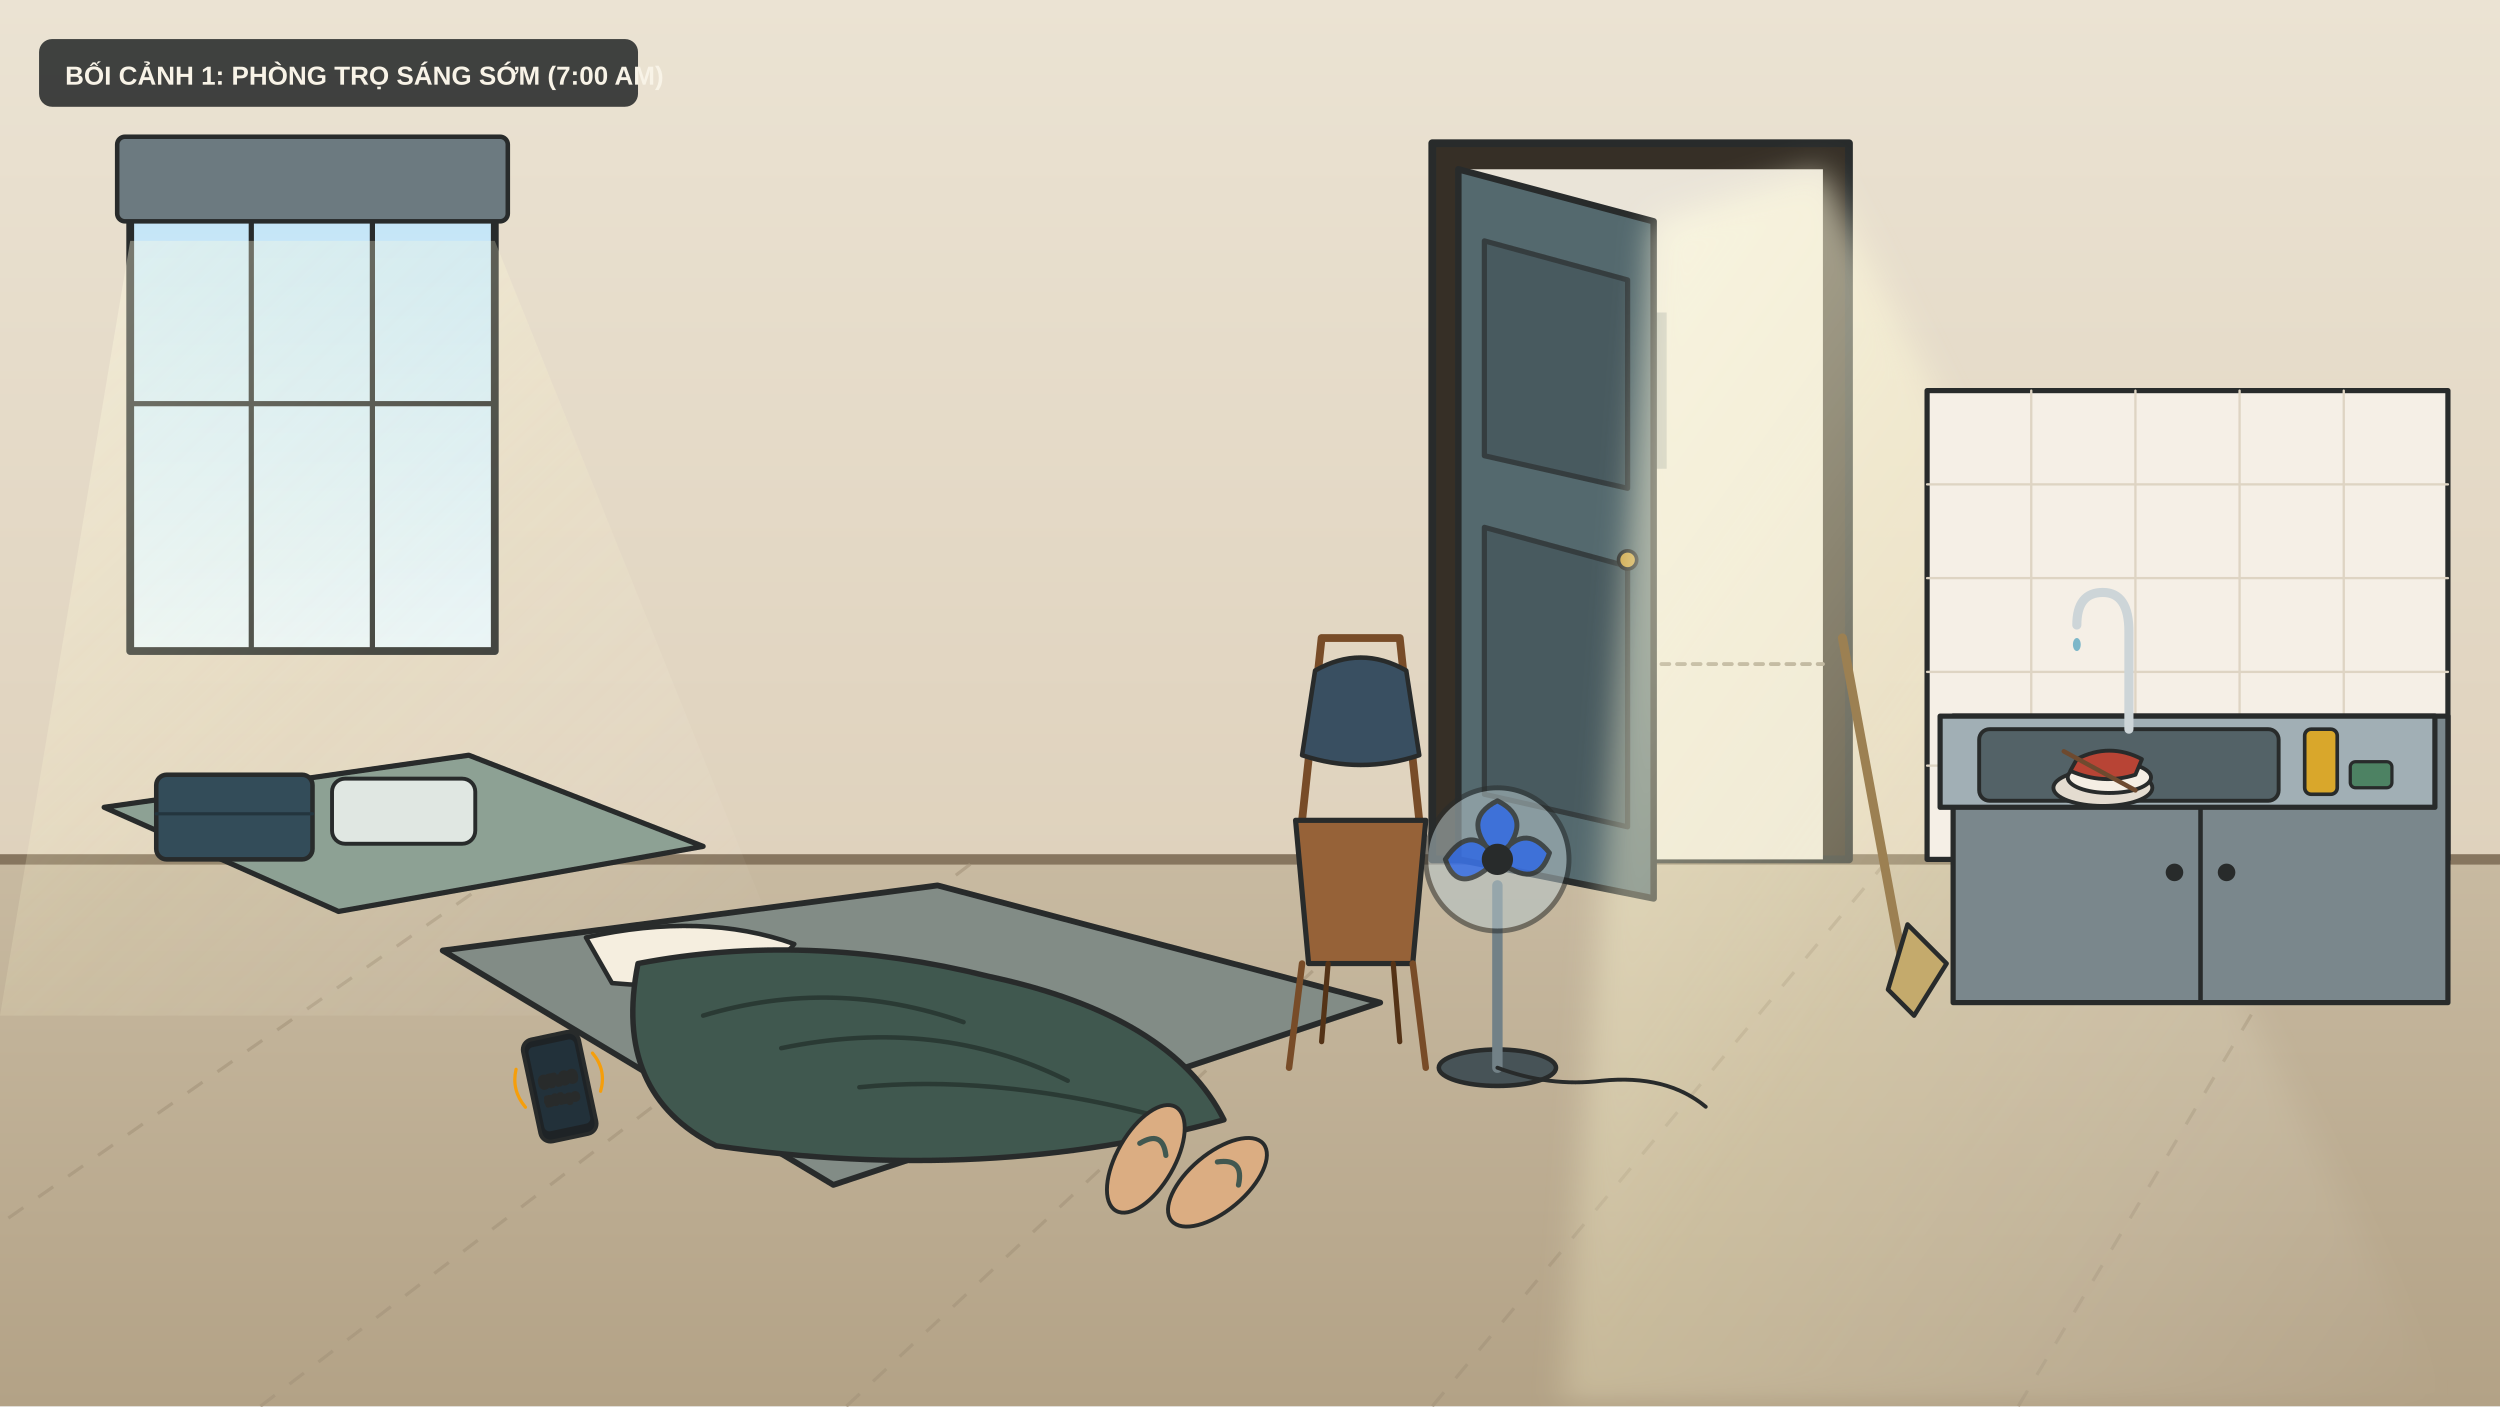
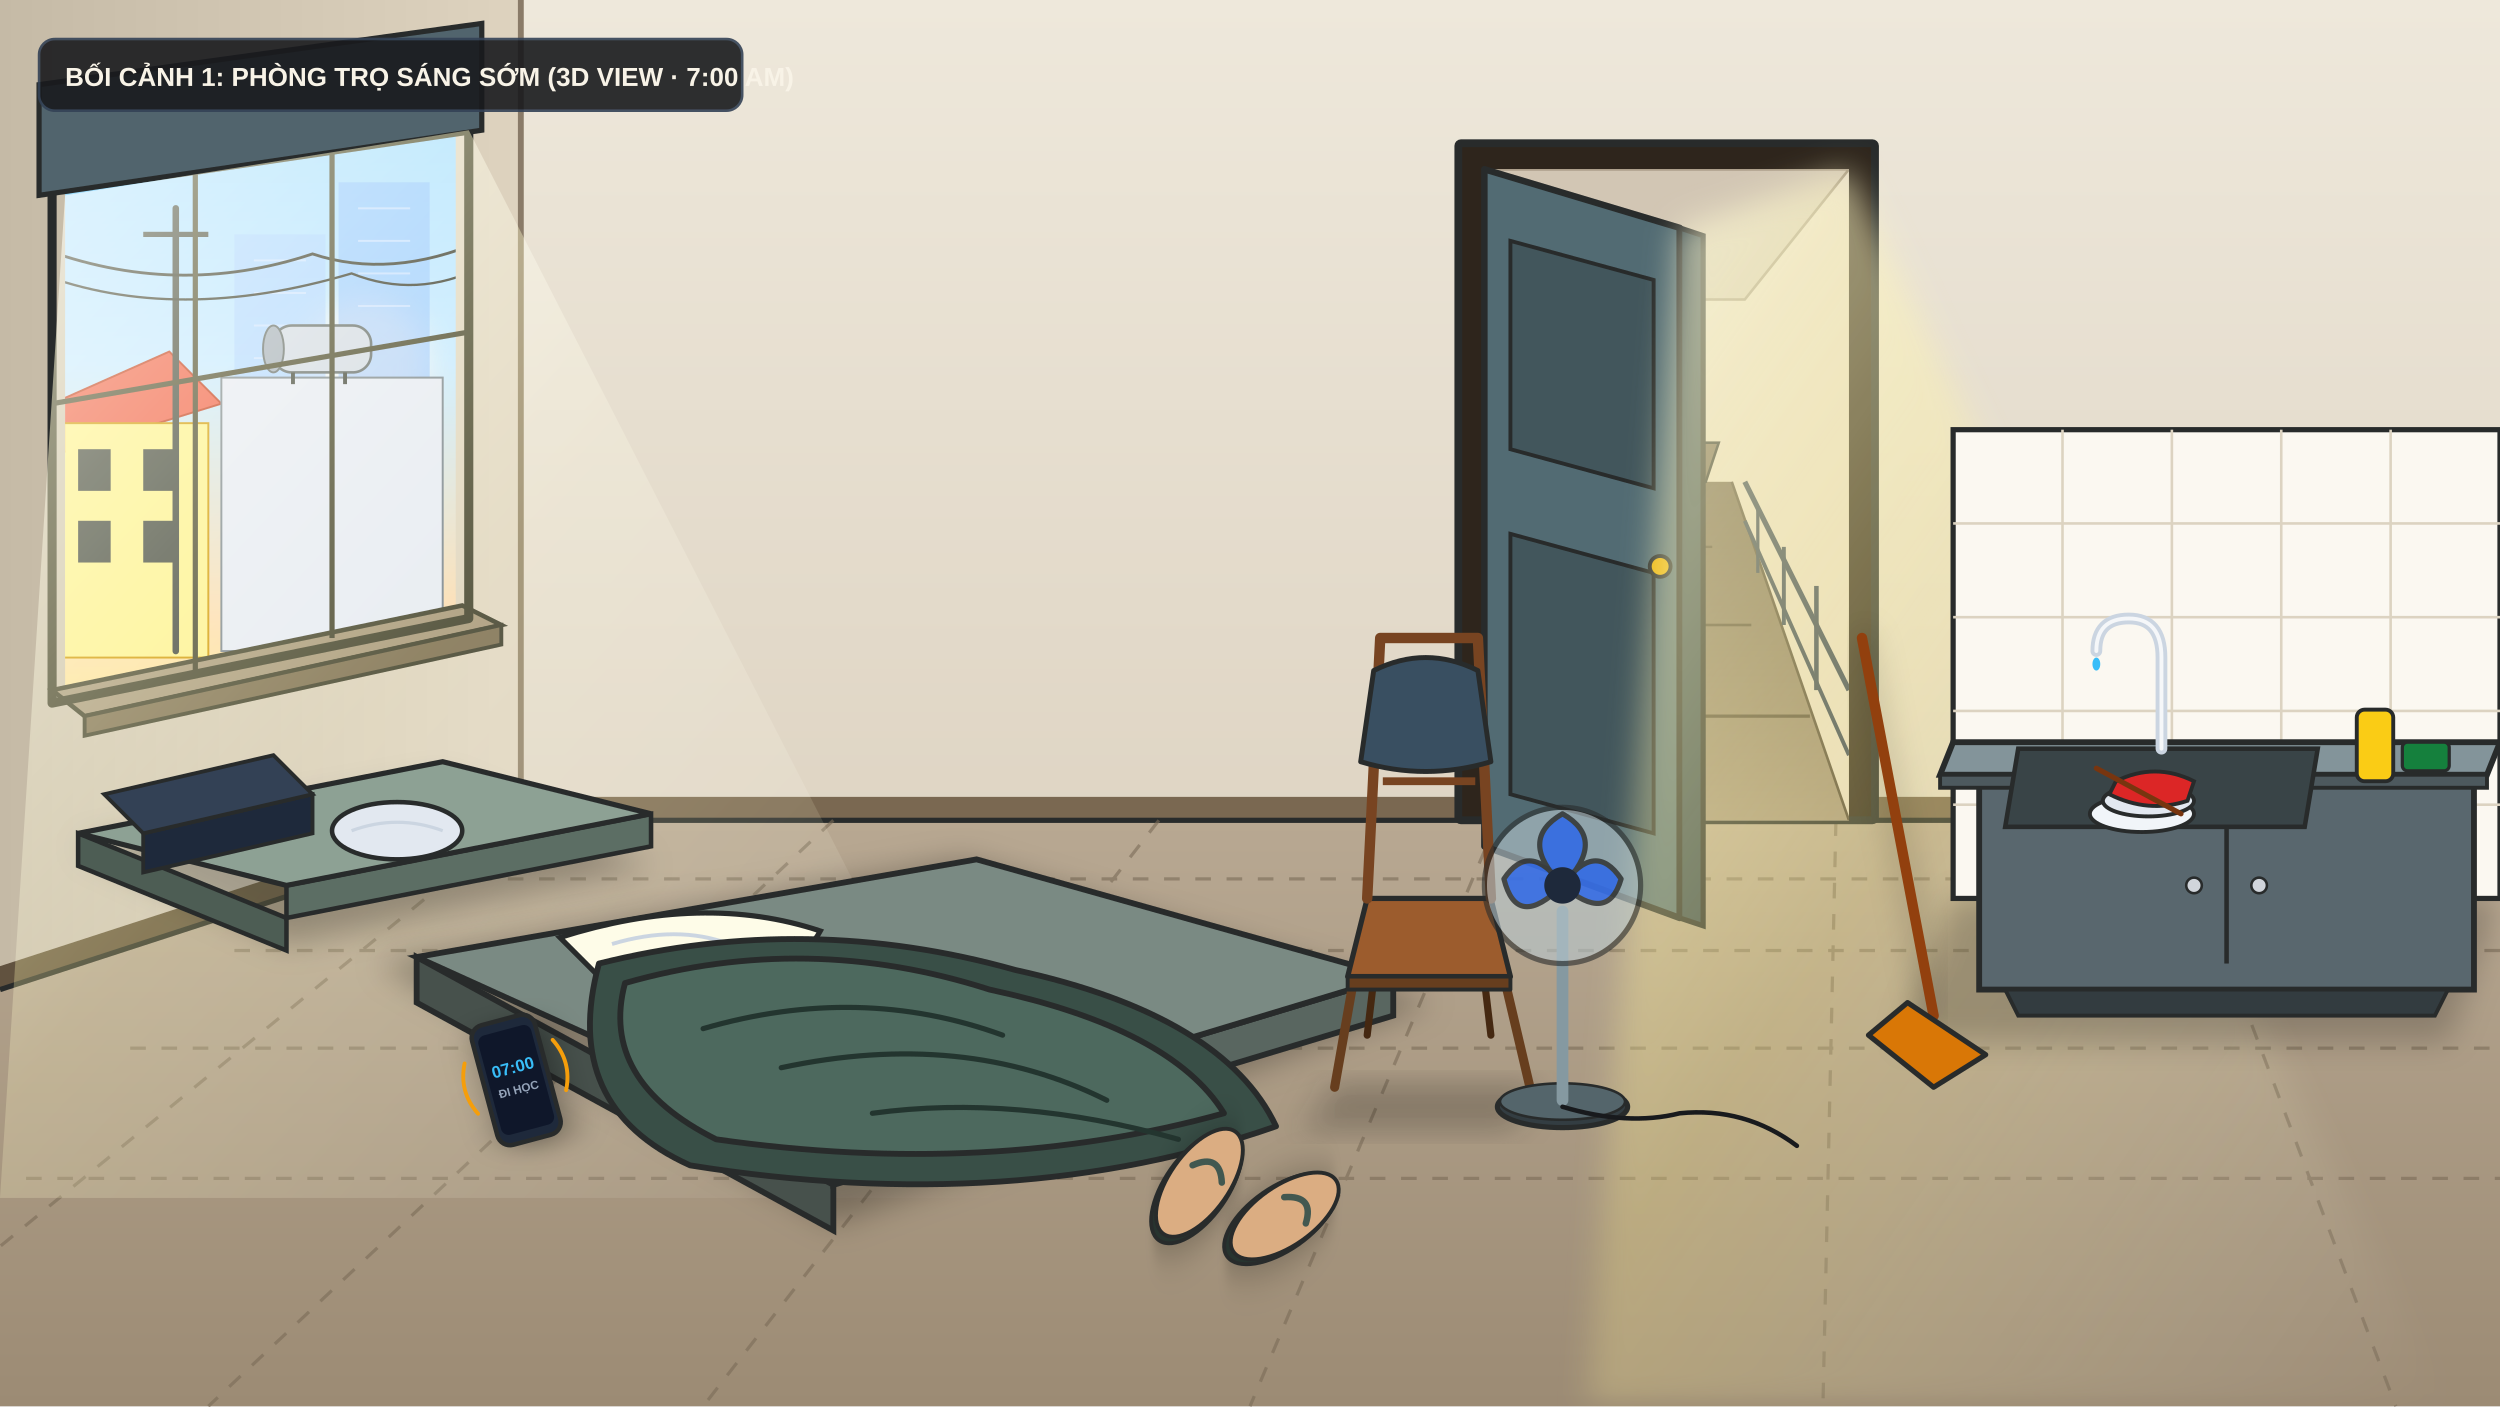
<svg xmlns="http://www.w3.org/2000/svg" width="1920" height="1080" viewBox="0 0 1920 1080">
  <defs>
-     <linearGradient id="m-wall" x1="0%" y1="0%" x2="0%" y2="100%">
-       <stop offset="0%" stop-color="#ebe3d3" />
-       <stop offset="100%" stop-color="#dfd2bd" />
-     </linearGradient>
-     <linearGradient id="m-floor" x1="0%" y1="0%" x2="0%" y2="100%">
-       <stop offset="0%" stop-color="#c8baa1" />
-       <stop offset="100%" stop-color="#b3a286" />
-     </linearGradient>
-     <linearGradient id="sunbeam" x1="0%" y1="0%" x2="100%" y2="100%">
-       <stop offset="0%" stop-color="#fffde6" stop-opacity="0.7" />
-       <stop offset="50%" stop-color="#fff9cf" stop-opacity="0.25" />
+     <linearGradient id="city-dawn" x1="0%" y1="0%" x2="0%" y2="100%">
+       <stop offset="0%" stop-color="#7dd3fc" />
+       <stop offset="50%" stop-color="#bae6fd" />
+       <stop offset="85%" stop-color="#fed7aa" />
+       <stop offset="100%" stop-color="#fde68a" />
+     </linearGradient>
+     <linearGradient id="beam-window" x1="0%" y1="0%" x2="100%" y2="100%">
+       <stop offset="0%" stop-color="#fffde7" stop-opacity="0.7" />
+       <stop offset="45%" stop-color="#fef08a" stop-opacity="0.25" />
      <stop offset="100%" stop-color="#fff" stop-opacity="0.0" />
    </linearGradient>
-     <linearGradient id="window-sky" x1="0%" y1="0%" x2="0%" y2="100%">
-       <stop offset="0%" stop-color="#bfe3f7" />
-       <stop offset="100%" stop-color="#e8f4fa" />
-     </linearGradient>
-     <filter id="blur-light">
+     <linearGradient id="wall-back" x1="0%" y1="0%" x2="0%" y2="100%">
+       <stop offset="0%" stop-color="#eee8db" />
+       <stop offset="100%" stop-color="#dfd5c4" />
+     </linearGradient>
+     <linearGradient id="wall-left" x1="0%" y1="0%" x2="100%" y2="0%">
+       <stop offset="0%" stop-color="#c5baa6" />
+       <stop offset="100%" stop-color="#ded3bf" />
+     </linearGradient>
+     <linearGradient id="floor-persp" x1="0%" y1="0%" x2="0%" y2="100%">
+       <stop offset="0%" stop-color="#b8a892" />
+       <stop offset="100%" stop-color="#9c8b74" />
+     </linearGradient>
+     <linearGradient id="hallway-floor" x1="50%" y1="0%" x2="50%" y2="100%">
+       <stop offset="0%" stop-color="#6c5e4c" />
+       <stop offset="100%" stop-color="#a3937c" />
+     </linearGradient>
+     <filter id="ao-blur" x="-20%" y="-20%" width="140%" height="140%">
      <feGaussianBlur stdDeviation="12" />
    </filter>
  </defs>
-   <rect width="1920" height="660" fill="url(#m-wall)" />
-   <rect y="660" width="1920" height="420" fill="url(#m-floor)" />
-   <line x1="0" y1="660" x2="1920" y2="660" stroke="#87765f" stroke-width="8" stroke-linecap="round" />
-   <path d="M-200 1080 L400 660 M200 1080 L750 660 M650 1080 L1100 660 M1100 1080 L1450 660 M1550 1080 L1800 660" stroke="#a39379" stroke-width="2.5" stroke-dasharray="14 14" opacity="0.6" />
-   <g transform="translate(100 120)" stroke="#282b2b" stroke-width="4" stroke-linejoin="round">
-     <rect x="0" y="0" width="280" height="380" fill="url(#window-sky)" stroke="#282b2b" stroke-width="6" />
-     <line x1="0" y1="190" x2="280" y2="190" stroke="#282b2b" stroke-width="4" />
-     <line x1="93" y1="0" x2="93" y2="380" stroke="#282b2b" stroke-width="4" />
-     <line x1="186" y1="0" x2="186" y2="380" stroke="#282b2b" stroke-width="4" />
-     <rect x="-10" y="-15" width="300" height="65" rx="6" fill="#6c7a80" stroke="#282b2b" stroke-width="3.5" />
-     <polygon points="0,65 280,65 520,660 -100,660" fill="url(#sunbeam)" stroke="none" opacity="0.6" />
-   </g>
-   <g id="door-section" stroke="#282b2b" stroke-width="4" stroke-linejoin="round" stroke-linecap="round">
-     <rect x="1100" y="110" width="320" height="550" fill="#362f26" stroke="#282b2b" stroke-width="6" />
-     <rect x="1120" y="130" width="280" height="530" fill="#eae4d8" stroke="none" />
-     <line x1="1120" y1="510" x2="1400" y2="510" stroke="#9c9180" stroke-width="3" stroke-dasharray="6 6" />
-     <rect x="1220" y="240" width="60" height="120" fill="#637075" opacity="0.4" stroke="none" />
-     <path d="M1120 130 L1270 170 L1270 690 L1120 660 Z" fill="#54696e" stroke="#282b2b" stroke-width="5" />
-     <path d="M1140 185 L1250 215 L1250 375 L1140 350 Z M1140 405 L1250 435 L1250 635 L1140 610 Z" fill="#435459" opacity="0.7" />
-     <circle cx="1250" cy="430" r="7" fill="#cca547" stroke="#282b2b" stroke-width="2.8" />
-     <polygon points="1270,170 1400,130 1880,1080 1200,1080" fill="url(#sunbeam)" stroke="none" filter="url(#blur-light)" />
-   </g>
-   <g id="kitchen-area" transform="translate(1480 300)" stroke="#282b2b" stroke-width="3.5" stroke-linejoin="round" stroke-linecap="round">
-     <rect x="0" y="0" width="400" height="360" fill="#f5efe6" stroke="#282b2b" stroke-width="4" />
-     <path d="M0 72 H400 M0 144 H400 M0 216 H400 M0 288 H400 M80 0 V360 M160 0 V360 M240 0 V360 M320 0 V360" stroke="#ded4c3" stroke-width="1.8" />
-     <rect x="20" y="250" width="380" height="220" fill="#7a878c" stroke="#282b2b" stroke-width="4" />
-     <line x1="210" y1="320" x2="210" y2="470" stroke="#282b2b" stroke-width="3.5" />
-     <circle cx="190" cy="370" r="5" fill="#282b2b" />
-     <circle cx="230" cy="370" r="5" fill="#282b2b" />
-     <path d="M10 250 L390 250 L390 320 L10 320 Z" fill="#a1afb5" stroke="#282b2b" stroke-width="4" />
-     <rect x="40" y="260" width="230" height="55" rx="8" fill="#536267" stroke="#282b2b" stroke-width="3" />
-     <path d="M155 260 V185 Q155 155 135 155 Q115 155 115 180" fill="none" stroke="#cdd5d8" stroke-width="7" stroke-linecap="round" />
-     <ellipse cx="115" cy="195" rx="3" ry="5" fill="#7db7c9" stroke="none" />
-     <g transform="translate(135 285)">
-       <ellipse cx="0" cy="20" rx="38" ry="14" fill="#e4dcd0" stroke="#282b2b" stroke-width="3" />
-       <ellipse cx="5" cy="12" rx="32" ry="12" fill="#f5eee4" stroke="#282b2b" stroke-width="3" />
-       <path d="M-20 -2 Q5 -15 30 -2 L25 10 Q0 18 -25 7 Z" fill="#b84435" stroke="#282b2b" stroke-width="3" />
-       <line x1="-30" y1="-8" x2="25" y2="22" stroke="#6e4a2f" stroke-width="3.5" stroke-linecap="round" />
-     </g>
-     <rect x="290" y="260" width="25" height="50" rx="5" fill="#d9a72b" stroke="#282b2b" stroke-width="2.8" />
-     <rect x="325" y="285" width="32" height="20" rx="4" fill="#4d8263" stroke="#282b2b" stroke-width="2.5" />
-     <line x1="-15" y1="460" x2="-65" y2="190" stroke="#9c8052" stroke-width="7" stroke-linecap="round" />
-     <polygon points="-30,460 -10,480 15,440 -15,410" fill="#c4aa6c" stroke="#282b2b" stroke-width="3.5" />
-   </g>
-   <g id="tung-bed" transform="translate(80 580)" stroke="#282b2b" stroke-width="3.8" stroke-linejoin="round" stroke-linecap="round">
-     <path d="M0 40 L280 0 L460 70 L180 120 Z" fill="#8da194" stroke="#282b2b" stroke-width="4" />
-     <rect x="40" y="15" width="120" height="65" rx="8" fill="#334c59" stroke="#282b2b" stroke-width="3.5" />
-     <path d="M40 45 H160" stroke="#23353e" stroke-width="2.5" />
-     <rect x="175" y="18" width="110" height="50" rx="10" fill="#e0e7e2" stroke="#282b2b" stroke-width="3" />
-   </g>
-   <g id="nam-bed" transform="translate(340 680)" stroke="#282b2b" stroke-width="4" stroke-linejoin="round" stroke-linecap="round">
-     <path d="M0 50 L380 0 L720 90 L300 230 Z" fill="#828c86" stroke="#282b2b" stroke-width="4.5" />
-     <path d="M110 40 Q200 20 270 45 Q240 85 130 75 Z" fill="#f5eedf" stroke="#282b2b" stroke-width="3.5" />
-     <path d="M150 60 Q280 35 420 70 Q560 100 600 180 Q420 230 210 200 Q130 160 150 60 Z" fill="#40584f" stroke="#282b2b" stroke-width="4.2" />
-     <path d="M200 100 Q300 70 400 105 M260 125 Q380 100 480 150 M320 155 Q420 145 540 175" fill="none" stroke="#2a3a34" stroke-width="3.5" />
-     <g transform="translate(60 120) rotate(-12)">
-       <rect x="0" y="0" width="44" height="80" rx="8" fill="#1e2326" stroke="#282b2b" stroke-width="3" />
-       <rect x="4" y="6" width="36" height="66" rx="4" fill="#22313a" stroke="none" />
-       <text x="22" y="38" font-family="Arial, sans-serif" font-size="11" font-weight="900" fill="#38bdf8" text-anchor="middle">07:00</text>
-       <text x="22" y="52" font-family="Arial, sans-serif" font-size="8" font-weight="bold" fill="#94a3b8" text-anchor="middle">Đi học</text>
-       <path d="M-8 20 Q-15 35 -7 50 M52 20 Q60 35 52 50" fill="none" stroke="#f59e0b" stroke-width="2.5" stroke-linecap="round" />
-     </g>
-     <g transform="translate(540 210)">
-       <ellipse cx="0" cy="0" rx="22" ry="46" fill="#dbad82" stroke="#282b2b" stroke-width="3" transform="rotate(30)" />
-       <path d="M-10 -8 Q0 -26 12 -10" fill="none" stroke="#425850" stroke-width="4" transform="rotate(30)" />
-       <ellipse cx="55" cy="18" rx="22" ry="46" fill="#dbad82" stroke="#282b2b" stroke-width="3" transform="rotate(50 55 18)" />
-       <path d="M43 8 Q54 -10 67 7" fill="none" stroke="#425850" stroke-width="4" transform="rotate(50 55 18)" />
-     </g>
-   </g>
-   <g transform="translate(1000 630)" stroke="#282b2b" stroke-width="3.8" stroke-linejoin="round">
-     <path d="M0 0 L15 -140 L75 -140 L90 0" fill="none" stroke="#784c28" stroke-width="6" stroke-linecap="round" />
-     <path d="M-5 0 L95 0 L85 110 L5 110 Z" fill="#966238" stroke="#282b2b" stroke-width="4" />
-     <line x1="0" y1="110" x2="-10" y2="190" stroke="#784c28" stroke-width="5" stroke-linecap="round" />
-     <line x1="85" y1="110" x2="95" y2="190" stroke="#784c28" stroke-width="5" stroke-linecap="round" />
-     <line x1="20" y1="110" x2="15" y2="170" stroke="#543317" stroke-width="4" stroke-linecap="round" />
-     <line x1="70" y1="110" x2="75" y2="170" stroke="#543317" stroke-width="4" stroke-linecap="round" />
-     <path d="M10 -115 Q45 -135 80 -115 L90 -50 Q45 -35 0 -50 Z" fill="#394f61" stroke="#282b2b" stroke-width="3.5" />
-     <g transform="translate(150 20)">
-       <ellipse cx="0" cy="170" rx="45" ry="14" fill="#475357" stroke="#282b2b" stroke-width="3.5" />
-       <line x1="0" y1="170" x2="0" y2="30" stroke="#728187" stroke-width="8" stroke-linecap="round" />
-       <circle cx="0" cy="10" r="55" fill="#b4c4c9" stroke="#282b2b" stroke-width="3.8" opacity="0.55" />
-       <path d="M0 10 Q-30 -20 0 -35 Q30 -20 0 10 M0 10 Q30 35 40 5 Q20 -20 0 10 M0 10 Q-30 40 -40 10 Q-20 -20 0 10" fill="#2563eb" opacity="0.75" />
-       <circle cx="0" cy="10" r="12" fill="#282b2b" stroke="none" />
-       <path d="M0 170 Q40 185 80 180 Q130 175 160 200" fill="none" stroke="#282b2b" stroke-width="3" stroke-linecap="round" />
-     </g>
-   </g>
-   <rect x="30" y="30" width="460" height="52" rx="10" fill="#282b2b" opacity="0.88" stroke="none" />
-   <text x="50" y="65" font-family="Arial, sans-serif" font-size="20" font-weight="bold" fill="#f8f3e7">BỐI CẢNH 1: PHÒNG TRỌ SÁNG SỚM (7:00 AM)</text>
+   <polygon points="400,0 1920,0 1920,630 400,630" fill="url(#wall-back)" />
+   <polygon points="0,0 400,0 400,630 0,760" fill="url(#wall-left)" />
+   <line x1="400" y1="0" x2="400" y2="630" stroke="#8a7b68" stroke-width="4.5" stroke-linecap="round" />
+   <polygon points="0,760 400,630 1920,630 1920,1080 0,1080" fill="url(#floor-persp)" />
+   <polygon points="0,760 400,630 400,612 0,742" fill="#61523f" />
+   <polygon points="400,630 1920,630 1920,612 400,612" fill="#7a6851" />
+   <line x1="0" y1="760" x2="400" y2="630" stroke="#282b2b" stroke-width="4" />
+   <line x1="400" y1="630" x2="1920" y2="630" stroke="#282b2b" stroke-width="4" />
+   <g stroke="#7a6b57" stroke-width="2.5" opacity="0.6" stroke-dasharray="12 12">
+     <line x1="400" y1="630" x2="-150" y2="1080" />
+     <line x1="640" y1="630" x2="160" y2="1080" />
+     <line x1="890" y1="630" x2="540" y2="1080" />
+     <line x1="1150" y1="630" x2="960" y2="1080" />
+     <line x1="1410" y1="630" x2="1400" y2="1080" />
+     <line x1="1670" y1="630" x2="1840" y2="1080" />
+     <line x1="270" y1="675" x2="1920" y2="675" />
+     <line x1="180" y1="730" x2="1920" y2="730" />
+     <line x1="100" y1="805" x2="1920" y2="805" />
+     <line x1="20" y1="905" x2="1920" y2="905" />
+   </g>
+   <g id="window-and-city">
+     <clipPath id="win-view">
+       <polygon points="50,90 350,45 350,470 50,535" />
+     </clipPath>
+     <g clip-path="url(#win-view)">
+       <rect x="0" y="0" width="400" height="560" fill="url(#city-dawn)" />
+       <circle cx="280" cy="280" r="50" fill="#fff7ed" opacity="0.7" filter="url(#ao-blur)" />
+       <polygon points="180,180 250,180 250,380 180,380" fill="#93c5fd" opacity="0.55" />
+       <polygon points="260,140 330,140 330,380 260,380" fill="#60a5fa" opacity="0.45" />
+       <g stroke="#dbeafe" stroke-width="1.5" opacity="0.6">
+         <line x1="195" y1="200" x2="235" y2="200" />
+         <line x1="195" y1="225" x2="235" y2="225" />
+         <line x1="195" y1="250" x2="235" y2="250" />
+         <line x1="195" y1="275" x2="235" y2="275" />
+         <line x1="275" y1="160" x2="315" y2="160" />
+         <line x1="275" y1="185" x2="315" y2="185" />
+         <line x1="275" y1="210" x2="315" y2="210" />
+         <line x1="275" y1="235" x2="315" y2="235" />
+       </g>
+       <polygon points="40,310 130,270 170,310 40,350" fill="#ef4444" stroke="#b91c1c" stroke-width="1.5" />
+       <rect x="40" y="325" width="120" height="180" fill="#fef08a" stroke="#ca8a04" stroke-width="1.5" />
+       <rect x="60" y="345" width="25" height="32" fill="#1e293b" />
+       <rect x="110" y="345" width="25" height="32" fill="#1e293b" />
+       <rect x="60" y="400" width="25" height="32" fill="#1e293b" />
+       <rect x="110" y="400" width="25" height="32" fill="#1e293b" />
+       <rect x="170" y="290" width="170" height="210" fill="#e2e8f0" stroke="#64748b" stroke-width="1.5" />
+       <rect x="210" y="250" width="75" height="36" rx="14" fill="#cbd5e1" stroke="#475569" stroke-width="2" />
+       <ellipse cx="210" cy="268" rx="8" ry="18" fill="#94a3b8" stroke="#475569" stroke-width="1.5" />
+       <line x1="225" y1="286" x2="225" y2="295" stroke="#1e293b" stroke-width="3" />
+       <line x1="265" y1="286" x2="265" y2="295" stroke="#1e293b" stroke-width="3" />
+       <line x1="135" y1="160" x2="135" y2="500" stroke="#1e293b" stroke-width="5" stroke-linecap="round" />
+       <line x1="110" y1="180" x2="160" y2="180" stroke="#1e293b" stroke-width="4" />
+       <path d="M30 190 Q135 230 240 195 Q300 215 370 185" fill="none" stroke="#0f172a" stroke-width="2.2" />
+       <path d="M30 210 Q135 250 270 210 Q320 230 370 205" fill="none" stroke="#0f172a" stroke-width="1.8" />
+     </g>
+     <polygon points="40,530 355,465 385,480 65,550" fill="#9c8c77" stroke="#282b2b" stroke-width="3.5" />
+     <polygon points="65,550 385,480 385,495 65,565" fill="#6d5f4f" stroke="#282b2b" stroke-width="3" />
+     <polygon points="40,80 360,35 360,475 40,540" fill="none" stroke="#282b2b" stroke-width="7" stroke-linejoin="round" />
+     <line x1="150" y1="65" x2="150" y2="515" stroke="#282b2b" stroke-width="4" />
+     <line x1="255" y1="50" x2="255" y2="490" stroke="#282b2b" stroke-width="4" />
+     <line x1="40" y1="310" x2="360" y2="255" stroke="#282b2b" stroke-width="4" />
+     <polygon points="30,65 370,18 370,100 30,150" fill="#51646d" stroke="#282b2b" stroke-width="4" />
+     <polygon points="50,150 360,100 780,920 0,920" fill="url(#beam-window)" stroke="none" style="mix-blend-mode: screen;" />
+   </g>
+   <g id="deep-hallway-perspective">
+     <rect x="1120" y="110" width="320" height="520" fill="#2e251c" stroke="#282b2b" stroke-width="6" rx="2" />
+     <clipPath id="corridor-cut">
+       <rect x="1140" y="130" width="280" height="500" />
+     </clipPath>
+     <g clip-path="url(#corridor-cut)">
+       <rect x="1140" y="130" width="280" height="500" fill="#e4d9c7" />
+       <polygon points="1140,130 1420,130 1340,230 1220,230" fill="#d2c6b4" stroke="#a39580" stroke-width="2" />
+       <line x1="1240" y1="225" x2="1315" y2="225" stroke="#fff" stroke-width="4" stroke-linecap="round" filter="drop-shadow(0 0 5px #fef08a)" />
+       <polygon points="1140,630 1420,630 1330,370 1230,370" fill="url(#hallway-floor)" />
+       <line x1="1280" y1="370" x2="1280" y2="630" stroke="#524738" stroke-width="2" />
+       <line x1="1230" y1="370" x2="1140" y2="630" stroke="#524738" stroke-width="2" />
+       <line x1="1330" y1="370" x2="1420" y2="630" stroke="#524738" stroke-width="2" />
+       <line x1="1245" y1="420" x2="1315" y2="420" stroke="#524738" stroke-width="1.8" />
+       <line x1="1215" y1="480" x2="1345" y2="480" stroke="#524738" stroke-width="2" />
+       <line x1="1170" y1="550" x2="1390" y2="550" stroke="#524738" stroke-width="2.5" />
+       <line x1="1340" y1="370" x2="1420" y2="530" stroke="#334155" stroke-width="4" />
+       <line x1="1340" y1="400" x2="1420" y2="580" stroke="#334155" stroke-width="3" />
+       <line x1="1350" y1="390" x2="1350" y2="440" stroke="#334155" stroke-width="2.5" />
+       <line x1="1370" y1="420" x2="1370" y2="480" stroke="#334155" stroke-width="3" />
+       <line x1="1395" y1="450" x2="1395" y2="530" stroke="#334155" stroke-width="3.5" />
+       <rect x="1245" y="290" width="32" height="75" fill="#596970" stroke="#282b2b" stroke-width="2" />
+       <text x="1261" y="305" font-family="Arial" font-size="6" fill="#fff" text-anchor="middle">102</text>
+       <polygon points="1155,230 1210,270 1210,440 1155,490" fill="#47575e" stroke="#282b2b" stroke-width="3" />
+       <text x="1185" y="320" font-family="Arial" font-size="8" font-weight="bold" fill="#f8fafc" text-anchor="middle" transform="rotate(35 1185 320)">101</text>
+       <polygon points="1270,340 1320,340 1310,370 1260,370" fill="#716353" stroke="#282b2b" stroke-width="2" />
+       <line x1="1275" y1="350" x2="1305" y2="350" stroke="#948473" stroke-width="2" />
+     </g>
+     <polygon points="1140,130 1290,175 1290,705 1140,650" fill="#526b73" stroke="#282b2b" stroke-width="5" stroke-linejoin="round" />
+     <polygon points="1290,175 1308,181 1308,711 1290,705" fill="#394b51" stroke="#282b2b" stroke-width="4" />
+     <polygon points="1160,185 1270,215 1270,375 1160,345" fill="#42565c" stroke="#282b2b" stroke-width="3" />
+     <polygon points="1160,410 1270,440 1270,640 1160,610" fill="#42565c" stroke="#282b2b" stroke-width="3" />
+     <circle cx="1275" cy="435" r="8" fill="#eab308" stroke="#282b2b" stroke-width="3" />
+     <polygon points="1290,175 1420,130 1880,1080 1220,1080" fill="url(#beam-window)" stroke="none" filter="url(#ao-blur)" />
+   </g>
+   <g id="sink-3d-corner" transform="translate(1500 330)">
+     <polygon points="0,360 420,360 380,470 -40,470" fill="#000" opacity="0.2" filter="url(#ao-blur)" />
+     <rect x="0" y="0" width="420" height="360" fill="#fbf8f1" stroke="#282b2b" stroke-width="4" />
+     <g stroke="#dcd3c1" stroke-width="2">
+       <path d="M0 72 H420 M0 144 H420 M0 216 H420 M0 288 H420" />
+       <path d="M84 0 V360 M168 0 V360 M252 0 V360 M336 0 V360" />
+     </g>
+     <polygon points="20,260 400,260 400,430 20,430" fill="#59676e" stroke="#282b2b" stroke-width="4.5" />
+     <polygon points="40,430 380,430 370,450 50,450" fill="#333c40" stroke="#282b2b" stroke-width="3" />
+     <line x1="210" y1="290" x2="210" y2="410" stroke="#282b2b" stroke-width="3.5" />
+     <circle cx="185" cy="350" r="6" fill="#d1d5db" stroke="#282b2b" stroke-width="2" />
+     <circle cx="235" cy="350" r="6" fill="#d1d5db" stroke="#282b2b" stroke-width="2" />
+     <polygon points="0,240 420,240 410,265 -10,265" fill="#83949a" stroke="#282b2b" stroke-width="4.5" />
+     <polygon points="-10,265 410,265 410,275 -10,275" fill="#4d595e" stroke="#282b2b" stroke-width="3" />
+     <polygon points="50,245 280,245 270,305 40,305" fill="#394447" stroke="#282b2b" stroke-width="3.5" />
+     <ellipse cx="160" cy="285" rx="16" ry="8" fill="#1e2426" stroke="#64748b" stroke-width="2" />
+     <path d="M160 245 V175 Q160 145 135 145 Q110 145 110 170" fill="none" stroke="#cbd5e1" stroke-width="9" stroke-linecap="round" />
+     <path d="M160 245 V175 Q160 145 135 145 Q110 145 110 170" fill="none" stroke="#ffffff" stroke-width="3" stroke-linecap="round" opacity="0.8" />
+     <ellipse cx="110" cy="180" rx="3" ry="5" fill="#38bdf8" />
+     <ellipse cx="145" cy="295" rx="40" ry="14" fill="#f1f5f9" stroke="#282b2b" stroke-width="3" />
+     <ellipse cx="150" cy="285" rx="35" ry="12" fill="#e2e8f0" stroke="#282b2b" stroke-width="3" />
+     <path d="M125 270 Q155 255 185 270 L180 285 Q150 295 120 280 Z" fill="#dc2626" stroke="#282b2b" stroke-width="3" />
+     <line x1="110" y1="260" x2="175" y2="295" stroke="#78350f" stroke-width="4" stroke-linecap="round" />
+     <rect x="310" y="215" width="28" height="55" rx="6" fill="#facc15" stroke="#282b2b" stroke-width="3" />
+     <rect x="345" y="240" width="36" height="22" rx="4" fill="#15803d" stroke="#282b2b" stroke-width="2.5" />
+     <line x1="-15" y1="450" x2="-70" y2="160" stroke="#000" stroke-width="12" opacity="0.2" stroke-linecap="round" filter="url(#ao-blur)" />
+     <line x1="-15" y1="450" x2="-70" y2="160" stroke="#92400e" stroke-width="8" stroke-linecap="round" />
+     <polygon points="-35,440 25,480 -15,505 -65,465" fill="#d97706" stroke="#282b2b" stroke-width="4" stroke-linejoin="round" />
+   </g>
+   <g id="tung-bed-grounded" transform="translate(60 610)">
+     <polygon points="0,40 280,-10 440,55 160,115" fill="#000" opacity="0.25" filter="url(#ao-blur)" />
+     <polygon points="0,30 160,95 160,120 0,55" fill="#4d5d54" stroke="#282b2b" stroke-width="3.5" />
+     <polygon points="160,95 440,40 440,15 160,70" fill="#5c6e64" stroke="#282b2b" stroke-width="3.5" />
+     <polygon points="0,30 280,-25 440,15 160,70" fill="#8da194" stroke="#282b2b" stroke-width="4" />
+     <g transform="translate(50 5)">
+       <polygon points="0,25 130,-5 130,25 0,55" fill="#1e293b" stroke="#282b2b" stroke-width="3" />
+       <polygon points="0,25 130,-5 100,-35 -30,-5" fill="#334155" stroke="#282b2b" stroke-width="3" />
+     </g>
+     <g transform="translate(190 10)">
+       <ellipse cx="55" cy="18" rx="50" ry="22" fill="#e2e8f0" stroke="#282b2b" stroke-width="3.5" />
+       <path d="M20 18 Q55 5 90 18" fill="none" stroke="#cbd5e1" stroke-width="2.5" />
+     </g>
+   </g>
+   <g id="nam-bed-grounded" transform="translate(320 670)">
+     <polygon points="-30,70 420,-10 780,100 320,270" fill="#000" opacity="0.28" filter="url(#ao-blur)" />
+     <polygon points="0,65 320,240 320,275 0,100" fill="#47514c" stroke="#282b2b" stroke-width="4.5" />
+     <polygon points="320,240 750,110 750,80 320,210" fill="#596660" stroke="#282b2b" stroke-width="4.5" />
+     <polygon points="0,65 430,-10 750,80 320,210" fill="#7a8a83" stroke="#282b2b" stroke-width="4.5" />
+     <path d="M110 50 Q220 15 310 45 Q280 100 150 90 Z" fill="#fefce8" stroke="#282b2b" stroke-width="4" />
+     <path d="M150 55 Q200 40 240 55" fill="none" stroke="#cbd5e1" stroke-width="3" />
+     <g stroke="#282b2b" stroke-width="4.5" stroke-linejoin="round" stroke-linecap="round">
+       <path d="M140 70 Q300 30 460 75 Q620 110 660 195 Q460 265 210 225 Q110 180 140 70 Z" fill="#394f47" />
+       <path d="M160 85 Q300 45 440 90 Q580 120 620 185 Q440 235 230 205 Q140 160 160 85 Z" fill="#4d695e" />
+       <path d="M220 120 Q340 85 450 125 M280 150 Q420 120 530 175 M350 185 Q460 170 585 205" fill="none" stroke="#23352f" stroke-width="4" />
+     </g>
+     <g transform="translate(40 120) rotate(-15)">
+       <rect x="5" y="5" width="50" height="95" rx="10" fill="#000" opacity="0.4" filter="url(#ao-blur)" />
+       <rect x="0" y="0" width="50" height="95" rx="10" fill="#1e293b" stroke="#282b2b" stroke-width="3.5" />
+       <rect x="4" y="8" width="42" height="79" rx="6" fill="#0f172a" stroke="none" />
+       <text x="25" y="42" font-family="Arial, sans-serif" font-size="13" font-weight="900" fill="#38bdf8" text-anchor="middle">07:00</text>
+       <text x="25" y="58" font-family="Arial, sans-serif" font-size="9" font-weight="bold" fill="#94a3b8" text-anchor="middle">ĐI HỌC</text>
+       <path d="M-10 25 Q-20 45 -10 65 M60 25 Q70 45 60 65" fill="none" stroke="#f59e0b" stroke-width="3" stroke-linecap="round" />
+     </g>
+     <g transform="translate(600 240)">
+       <g transform="rotate(35)">
+         <ellipse cx="2" cy="4" rx="24" ry="50" fill="#000" opacity="0.3" filter="url(#ao-blur)" />
+         <ellipse cx="0" cy="2" rx="24" ry="50" fill="#27342f" stroke="#282b2b" stroke-width="3" />
+         <ellipse cx="0" cy="-2" rx="23" ry="48" fill="#dbad82" stroke="#282b2b" stroke-width="3" />
+         <path d="M-12 -10 Q0 -30 14 -12" fill="none" stroke="#425850" stroke-width="5" stroke-linecap="round" />
+       </g>
+       <g transform="translate(65 25) rotate(55)">
+         <ellipse cx="2" cy="4" rx="24" ry="50" fill="#000" opacity="0.3" filter="url(#ao-blur)" />
+         <ellipse cx="0" cy="2" rx="24" ry="50" fill="#27342f" stroke="#282b2b" stroke-width="3" />
+         <ellipse cx="0" cy="-2" rx="23" ry="48" fill="#dbad82" stroke="#282b2b" stroke-width="3" />
+         <path d="M-12 -10 Q0 -30 14 -12" fill="none" stroke="#425850" stroke-width="5" stroke-linecap="round" />
+       </g>
+     </g>
+   </g>
+   <g transform="translate(1040 640)" stroke="#282b2b" stroke-width="4" stroke-linejoin="round">
+     <polygon points="-15,190 145,190 120,230 -40,230" fill="#000" opacity="0.2" filter="url(#ao-blur)" />
+     <line x1="0" y1="110" x2="-15" y2="195" stroke="#673e1e" stroke-width="7" stroke-linecap="round" />
+     <line x1="115" y1="110" x2="135" y2="195" stroke="#673e1e" stroke-width="7" stroke-linecap="round" />
+     <line x1="20" y1="70" x2="10" y2="155" stroke="#452811" stroke-width="5.5" stroke-linecap="round" />
+     <line x1="95" y1="70" x2="105" y2="155" stroke="#452811" stroke-width="5.5" stroke-linecap="round" />
+     <polygon points="10,50 105,50 120,110 -5,110" fill="#9c5c2d" stroke="#282b2b" stroke-width="4" />
+     <polygon points="-5,110 120,110 120,120 -5,120" fill="#673e1e" stroke="#282b2b" stroke-width="3" />
+     <path d="M10 50 L20 -150 L95 -150 L105 50" fill="none" stroke="#784421" stroke-width="8" stroke-linecap="round" />
+     <line x1="25" y1="-100" x2="90" y2="-100" stroke="#784421" stroke-width="6" />
+     <line x1="22" y1="-40" x2="93" y2="-40" stroke="#784421" stroke-width="6" />
+     <path d="M15 -125 Q55 -145 95 -125 L105 -55 Q55 -40 5 -55 Z" fill="#394f61" stroke="#282b2b" stroke-width="3.8" />
+     <g transform="translate(160 30)">
+       <ellipse cx="0" cy="180" rx="50" ry="16" fill="#333d42" stroke="#282b2b" stroke-width="4" />
+       <ellipse cx="0" cy="176" rx="48" ry="14" fill="#54656b" stroke="#282b2b" stroke-width="2" />
+       <line x1="0" y1="175" x2="0" y2="30" stroke="#8599a1" stroke-width="9" stroke-linecap="round" />
+       <circle cx="0" cy="10" r="60" fill="#b8c8ce" stroke="#282b2b" stroke-width="4" opacity="0.6" />
+       <path d="M0 10 Q-35 -25 0 -45 Q35 -25 0 10 M0 10 Q35 40 45 5 Q25 -25 0 10 M0 10 Q-35 45 -45 5 Q-25 -25 0 10" fill="#2563eb" opacity="0.8" />
+       <circle cx="0" cy="10" r="14" fill="#1e293b" stroke="none" />
+       <path d="M0 180 Q50 195 90 185 Q140 180 180 210" fill="none" stroke="#181a1d" stroke-width="3.5" stroke-linecap="round" />
+     </g>
+   </g>
+   <rect x="30" y="30" width="540" height="55" rx="12" fill="#181a1d" opacity="0.9" stroke="#334155" stroke-width="2" />
+   <text x="50" y="66" font-family="Arial, sans-serif" font-size="20" font-weight="bold" fill="#f8f3e7">BỐI CẢNH 1: PHÒNG TRỌ SÁNG SỚM (3D VIEW · 7:00 AM)</text>
</svg>
